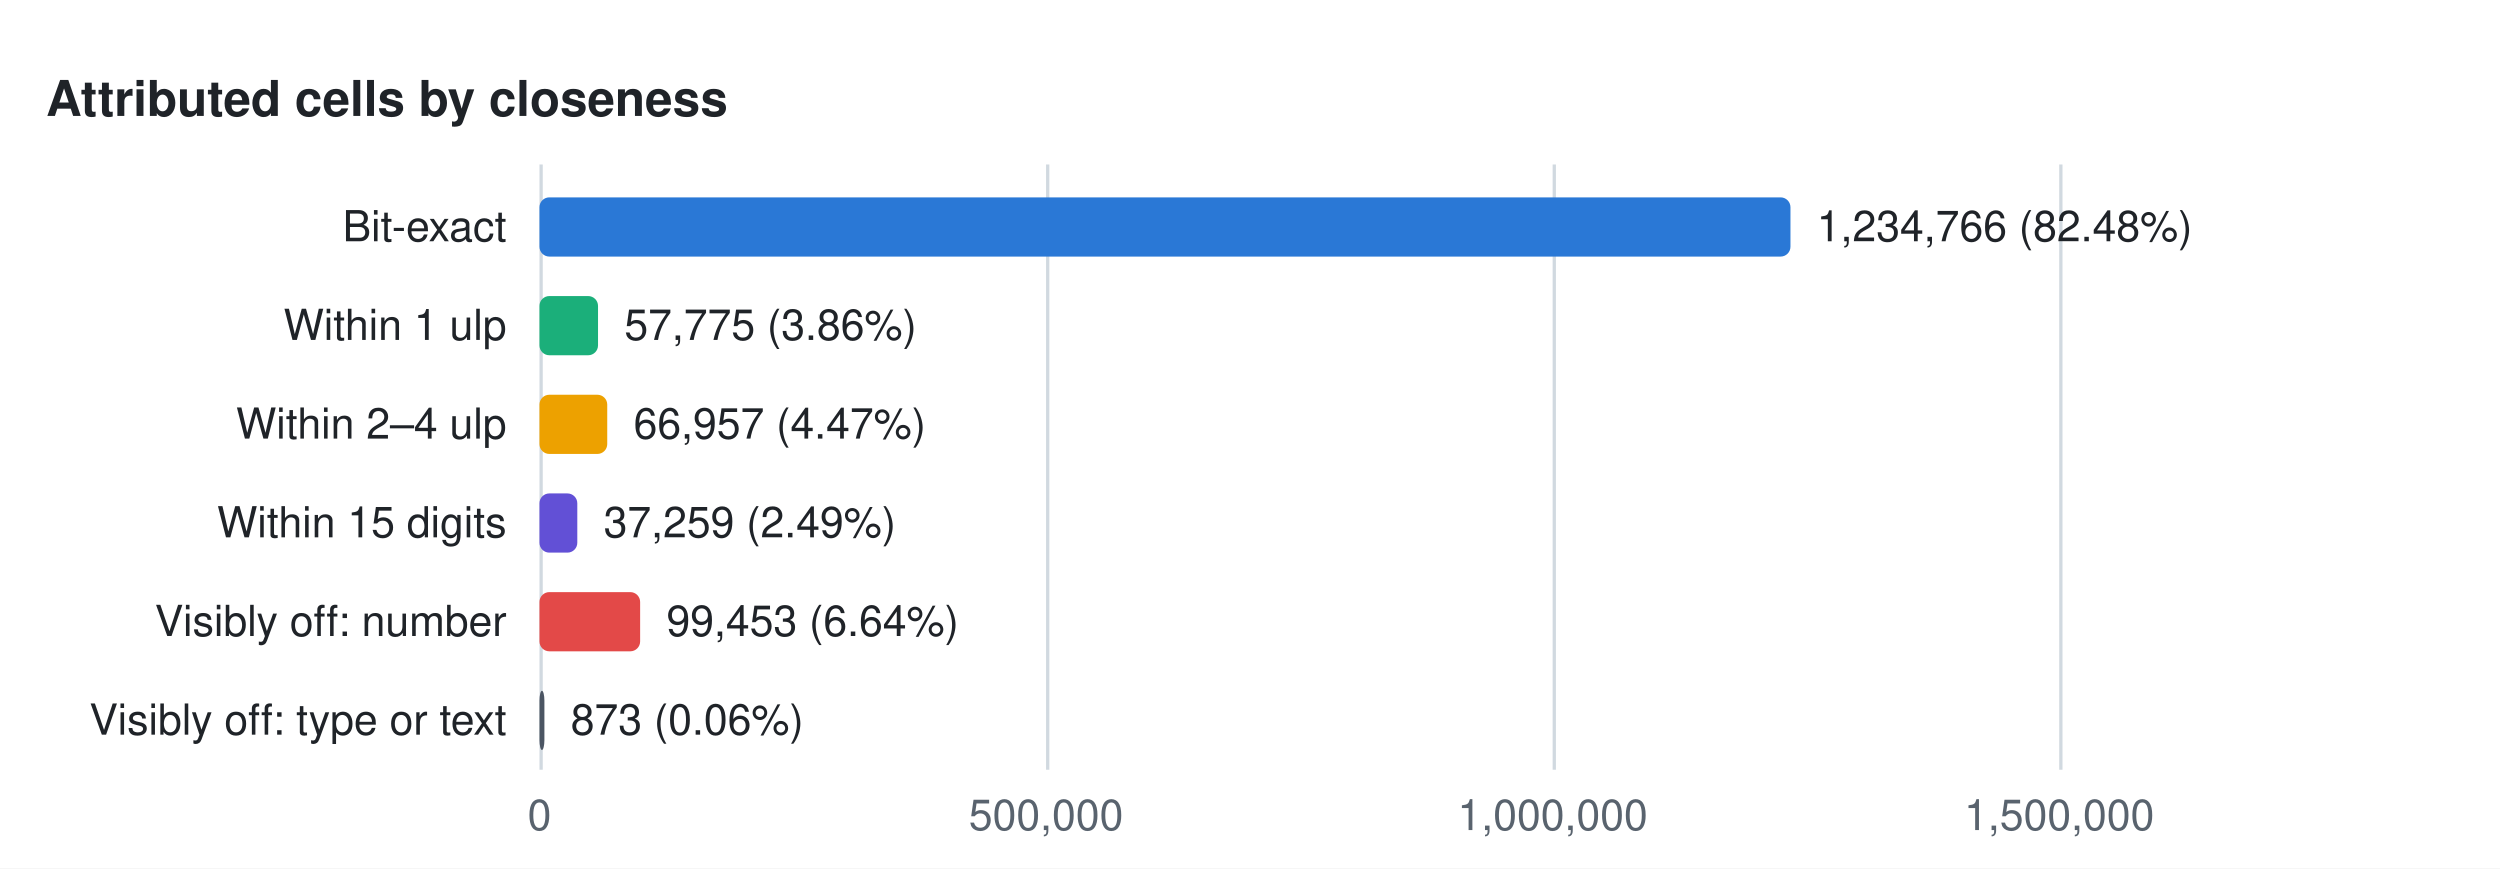
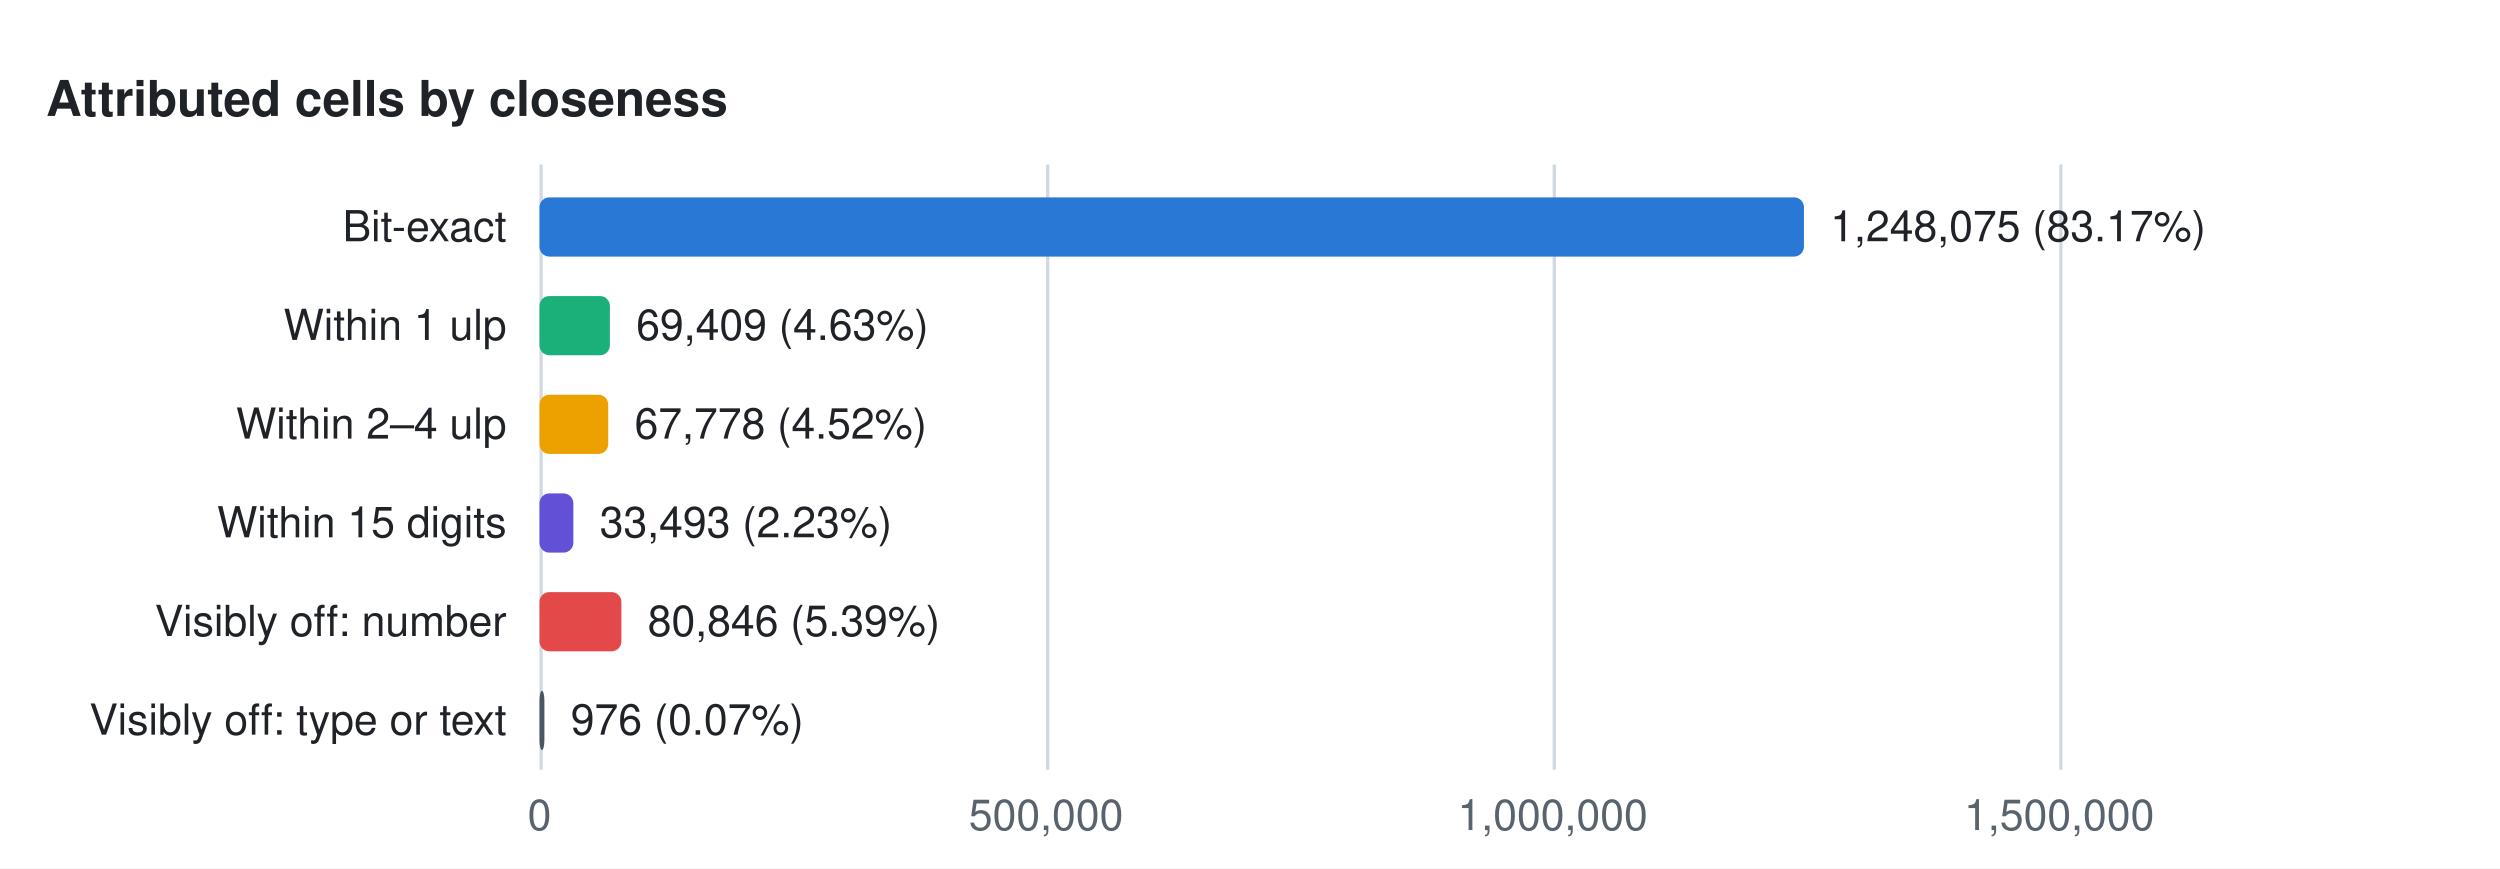
<svg xmlns="http://www.w3.org/2000/svg" width="760" height="264" viewBox="0 0 760 264" role="img" aria-labelledby="t d">
  <style>text{font-family:system-ui,-apple-system,'Segoe UI',Helvetica,Arial,sans-serif;font-size:13px}.title{font-size:15px;font-weight:600}.num{font-variant-numeric:tabular-nums}.bg{fill:#ffffff}.ink{fill:#1f2328}.muted{fill:#59636e}.grid{fill:#d1d9e0}.b-pass{fill:#2a78d6}.b-ulp1{fill:#1baf7a}.b-ulp4{fill:#eda100}.b-digits15{fill:#6250d6}.b-visible_numeric{fill:#e34948}.b-visible_other{fill:#4b5563}.in-pass{fill:#000000}.in-ulp1{fill:#000000}.in-ulp4{fill:#000000}.in-digits15{fill:#ffffff}.in-visible_numeric{fill:#000000}.in-visible_other{fill:#ffffff}@media (prefers-color-scheme: dark){.bg{fill:#0d1117}.ink{fill:#f0f6fc}.muted{fill:#9198a1}.grid{fill:#3d444d}.b-pass{fill:#3987e5}.b-ulp1{fill:#199e70}.b-ulp4{fill:#c98500}.b-digits15{fill:#9085e9}.b-visible_numeric{fill:#e66767}.b-visible_other{fill:#9ca3af}.in-pass{fill:#000000}.in-ulp1{fill:#000000}.in-ulp4{fill:#000000}.in-digits15{fill:#000000}.in-visible_numeric{fill:#000000}.in-visible_other{fill:#000000}}</style>
  <rect class="bg" fill="#ffffff" x="0" y="0" width="760" height="264" />
  <g transform="translate(14,14)">
    <text x="0.0" y="16.0" class="ink title" fill="#1f2328" text-anchor="start" dominant-baseline="middle">Attributed cells by closeness</text>
    <rect class="grid" fill="#d1d9e0" x="150.0" y="36" width="1" height="184" />
    <text x="150.0" y="234.0" class="muted num" fill="#59636e" text-anchor="middle" dominant-baseline="middle">0</text>
    <rect class="grid" fill="#d1d9e0" x="304.0" y="36" width="1" height="184" />
    <text x="304.0" y="234.0" class="muted num" fill="#59636e" text-anchor="middle" dominant-baseline="middle">500,000</text>
    <rect class="grid" fill="#d1d9e0" x="458.0" y="36" width="1" height="184" />
    <text x="458.0" y="234.0" class="muted num" fill="#59636e" text-anchor="middle" dominant-baseline="middle">1,000,000</text>
    <rect class="grid" fill="#d1d9e0" x="612.0" y="36" width="1" height="184" />
    <text x="612.0" y="234.0" class="muted num" fill="#59636e" text-anchor="middle" dominant-baseline="middle">1,500,000</text>
    <text x="140.0" y="55.0" class="ink" fill="#1f2328" text-anchor="end" dominant-baseline="middle">Bit-exact</text>
-     <rect class="b-pass" fill="#2a78d6" x="150.0" y="46.0" width="380.3" height="18" rx="3" />
-     <text x="538.3" y="55.0" class="ink num" fill="#1f2328" text-anchor="start" dominant-baseline="middle">1,234,766 (82.48%)</text>
+     <rect class="b-pass" fill="#2a78d6" x="150.0" y="46.0" width="384.4" height="18" rx="3" />
+     <text x="542.4" y="55.0" class="ink num" fill="#1f2328" text-anchor="start" dominant-baseline="middle">1,248,075 (83.17%)</text>
    <text x="140.0" y="85.0" class="ink" fill="#1f2328" text-anchor="end" dominant-baseline="middle">Within 1 ulp</text>
-     <rect class="b-ulp1" fill="#1baf7a" x="150.0" y="76.0" width="17.8" height="18" rx="3" />
-     <text x="175.8" y="85.0" class="ink num" fill="#1f2328" text-anchor="start" dominant-baseline="middle">57,775 (3.86%)</text>
+     <rect class="b-ulp1" fill="#1baf7a" x="150.0" y="76.0" width="21.4" height="18" rx="3" />
+     <text x="179.4" y="85.0" class="ink num" fill="#1f2328" text-anchor="start" dominant-baseline="middle">69,409 (4.63%)</text>
    <text x="140.0" y="115.0" class="ink" fill="#1f2328" text-anchor="end" dominant-baseline="middle">Within 2–4 ulp</text>
-     <rect class="b-ulp4" fill="#eda100" x="150.0" y="106.0" width="20.6" height="18" rx="3" />
-     <text x="178.6" y="115.0" class="ink num" fill="#1f2328" text-anchor="start" dominant-baseline="middle">66,957 (4.47%)</text>
+     <rect class="b-ulp4" fill="#eda100" x="150.0" y="106.0" width="20.9" height="18" rx="3" />
+     <text x="178.9" y="115.0" class="ink num" fill="#1f2328" text-anchor="start" dominant-baseline="middle">67,778 (4.52%)</text>
    <text x="140.0" y="145.0" class="ink" fill="#1f2328" text-anchor="end" dominant-baseline="middle">Within 15 digits</text>
-     <rect class="b-digits15" fill="#6250d6" x="150.0" y="136.0" width="11.5" height="18" rx="3" />
-     <text x="169.5" y="145.0" class="ink num" fill="#1f2328" text-anchor="start" dominant-baseline="middle">37,259 (2.49%)</text>
+     <rect class="b-digits15" fill="#6250d6" x="150.0" y="136.0" width="10.3" height="18" rx="3" />
+     <text x="168.3" y="145.0" class="ink num" fill="#1f2328" text-anchor="start" dominant-baseline="middle">33,493 (2.23%)</text>
    <text x="140.0" y="175.0" class="ink" fill="#1f2328" text-anchor="end" dominant-baseline="middle">Visibly off: number</text>
-     <rect class="b-visible_numeric" fill="#e34948" x="150.0" y="166.0" width="30.6" height="18" rx="3" />
-     <text x="188.6" y="175.0" class="ink num" fill="#1f2328" text-anchor="start" dominant-baseline="middle">99,453 (6.64%)</text>
+     <rect class="b-visible_numeric" fill="#e34948" x="150.0" y="166.0" width="24.9" height="18" rx="3" />
+     <text x="182.9" y="175.0" class="ink num" fill="#1f2328" text-anchor="start" dominant-baseline="middle">80,846 (5.39%)</text>
    <text x="140.0" y="205.0" class="ink" fill="#1f2328" text-anchor="end" dominant-baseline="middle">Visibly off: type or text</text>
    <rect class="b-visible_other" fill="#4b5563" x="150.0" y="196.0" width="1.5" height="18" rx="3" />
-     <text x="159.5" y="205.0" class="ink num" fill="#1f2328" text-anchor="start" dominant-baseline="middle">873 (0.06%)</text>
+     <text x="159.5" y="205.0" class="ink num" fill="#1f2328" text-anchor="start" dominant-baseline="middle">976 (0.07%)</text>
  </g>
</svg>
